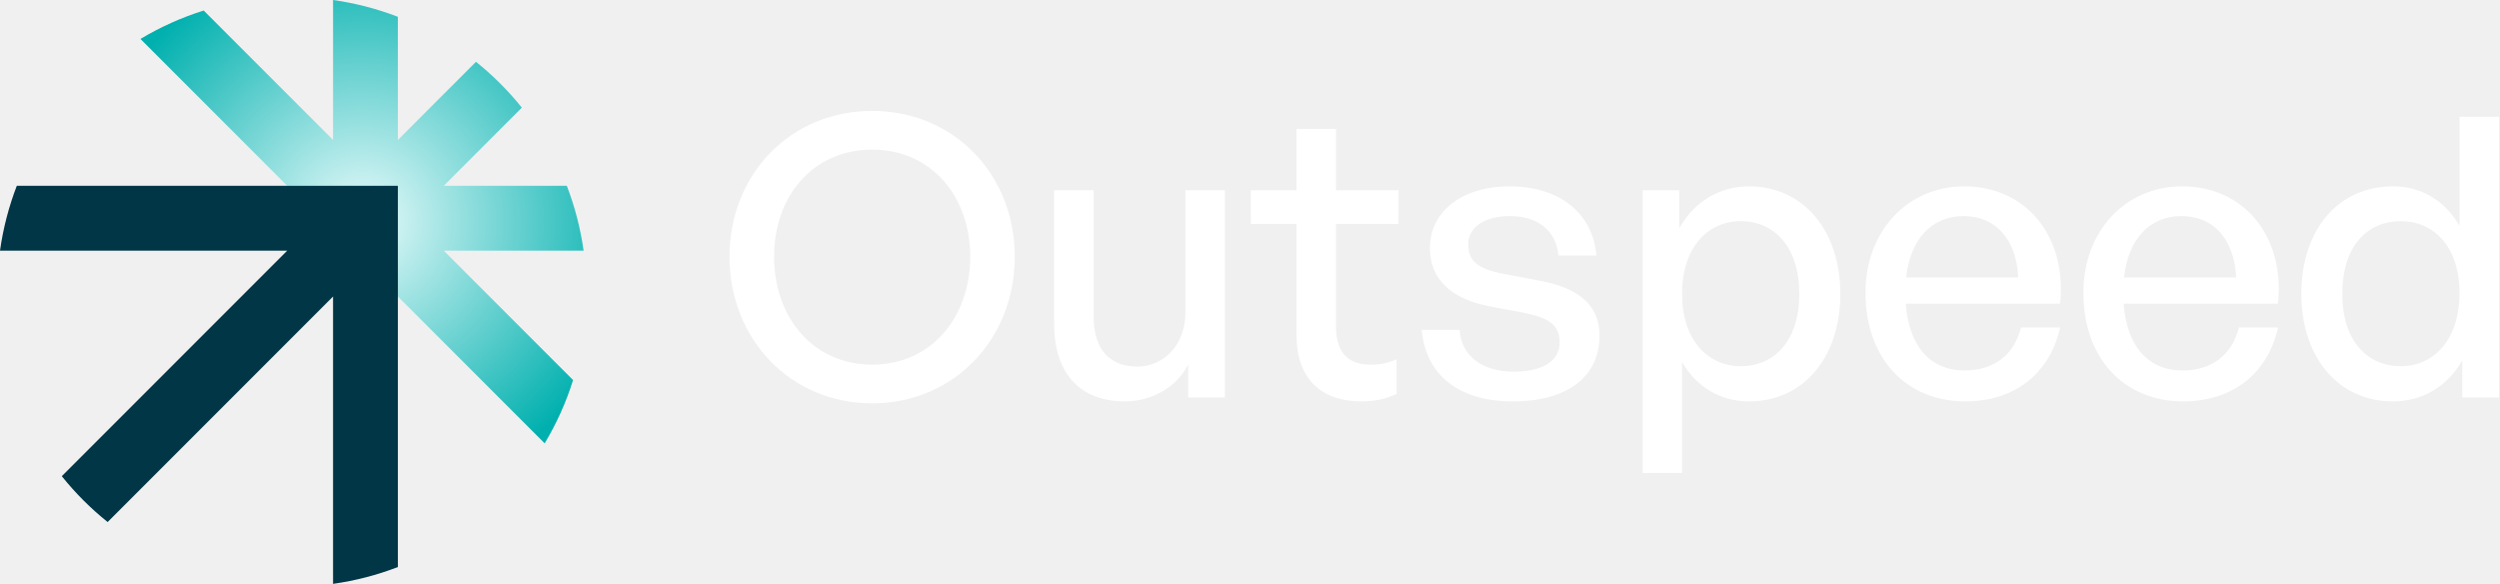
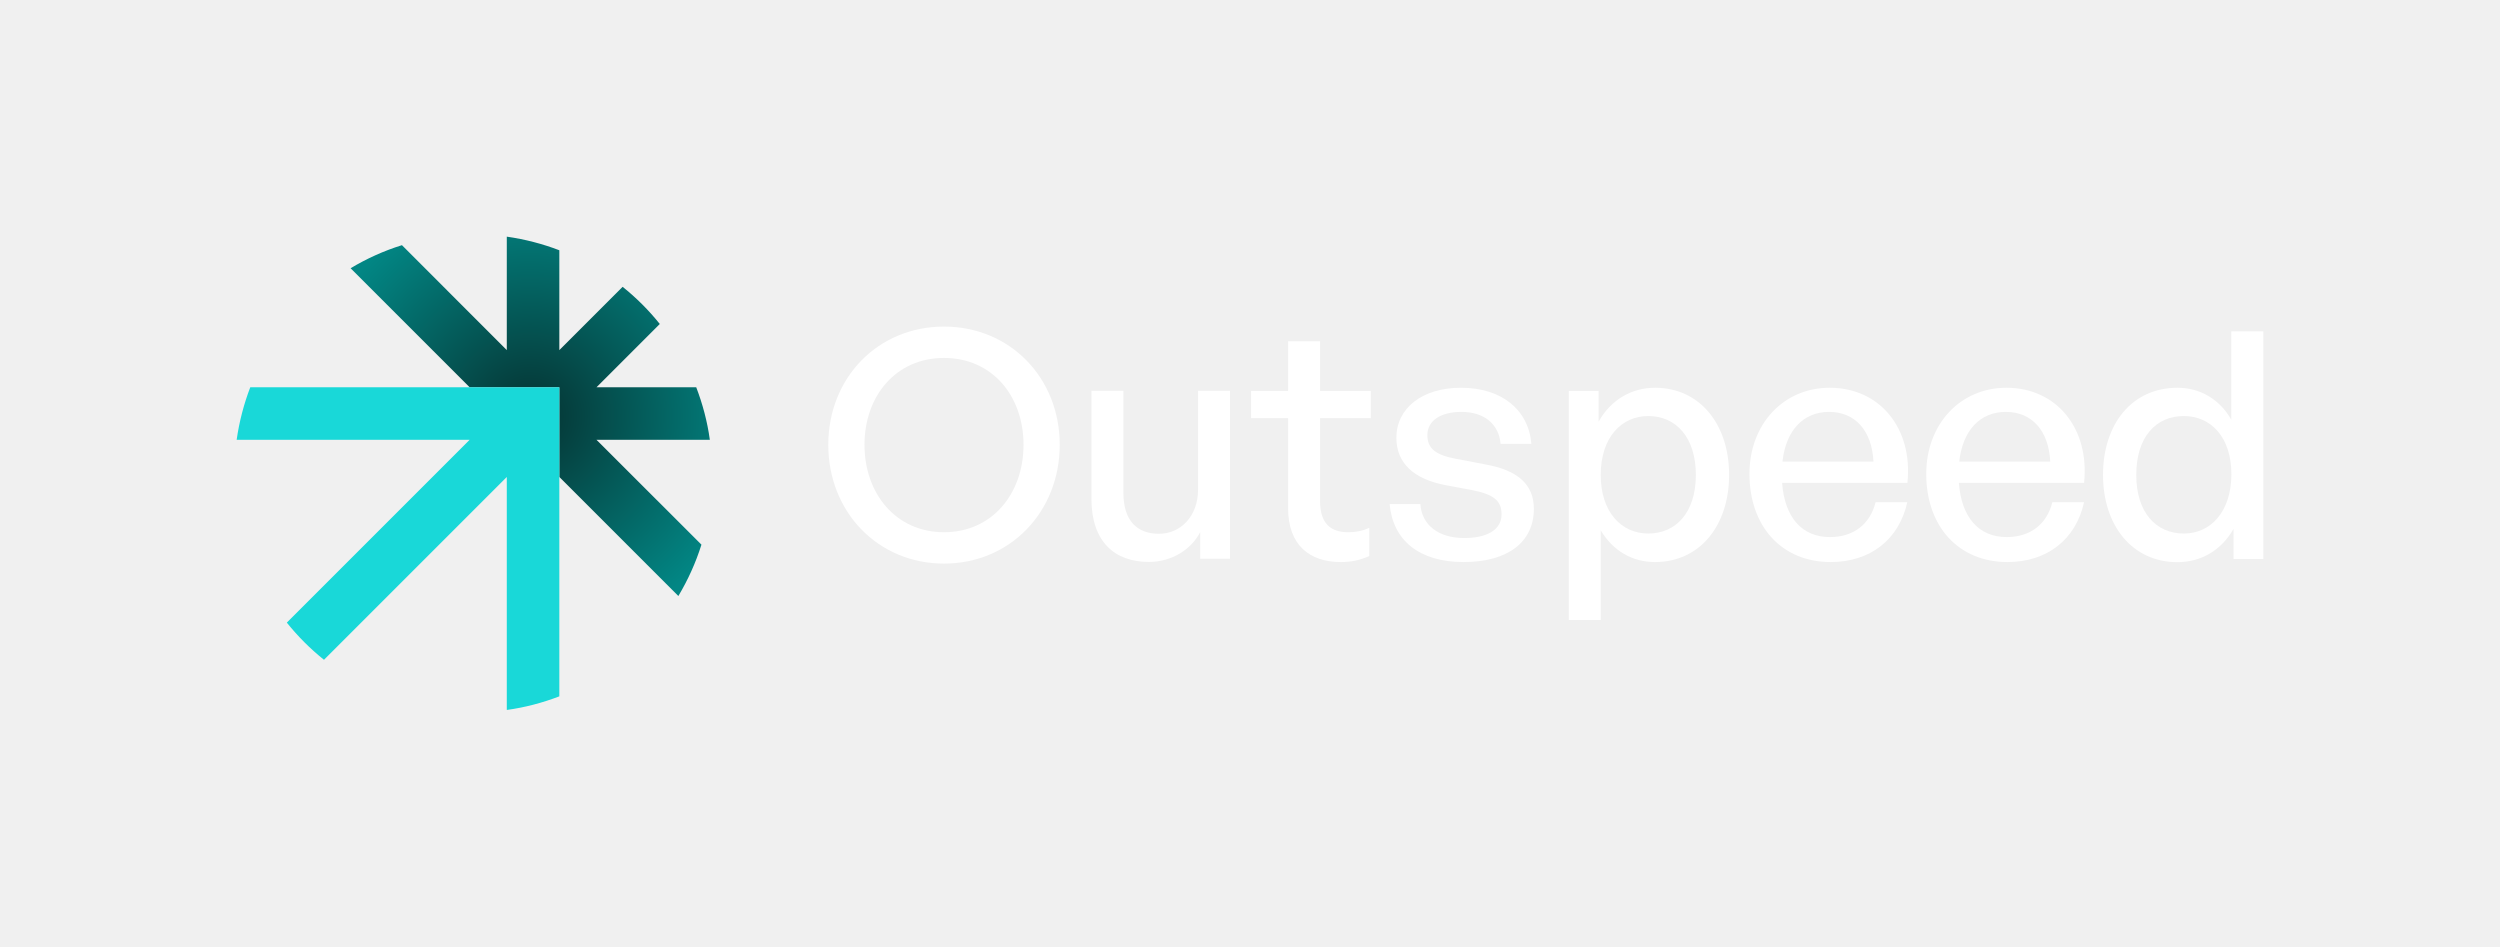
- <svg xmlns="http://www.w3.org/2000/svg" version="1.1" viewBox="0 0 2283.705 533.333">
-   <defs id="defs6">
-     <clipPath clipPathUnits="userSpaceOnUse" id="clipPath20">
-       <path d="m 428.275,504.12 -88.65,88.66 c -15.329,-4.797 -29.86,-11.36 -43.371,-19.469 v 0 L 396.87,472.705 h 75.835 V 396.859 L 573.302,296.264 c 8.118,13.511 14.681,28.042 19.478,43.36 v 0 l -88.659,88.65 H 600 c -2.171,15.44 -6.078,30.315 -11.522,44.431 v 0 H 504.13 l 53.53,53.529 c -9.291,11.592 -19.833,22.135 -31.426,31.425 v 0 L 472.705,504.12 v 84.358 c -14.116,5.443 -28.991,9.351 -44.43,11.522 v 0 z" id="path18" />
-     </clipPath>
-     <radialGradient fx="0" fy="0" cx="0" cy="0" r="1" gradientUnits="userSpaceOnUse" gradientTransform="matrix(-131.3004,136.0226,136.0226,131.3004,448.1272,448.1319)" spreadMethod="pad" id="radialGradient30">
-       <stop style="stop-opacity:1;stop-color:#eafbfb" offset="0" id="stop26" />
-       <stop style="stop-opacity:1;stop-color:#00b0ae" offset="1" id="stop28" />
-     </radialGradient>
-     <clipPath clipPathUnits="userSpaceOnUse" id="clipPath40">
-       <path d="M 0,800 H 2112.78 V 0 H 0 Z" id="path38" />
-     </clipPath>
-   </defs>
-   <g id="g10" transform="matrix(1.333333,0,0,-1.333333,-266.6675,800)">
-     <g id="g14">
-       <g id="g16" clip-path="url(#clipPath20)">
-         <g id="g22">
-           <g id="g24">
-             <path d="m 428.275,504.12 -88.65,88.66 c -15.329,-4.797 -29.86,-11.36 -43.371,-19.469 v 0 L 396.87,472.705 h 75.835 V 396.859 L 573.302,296.264 c 8.118,13.511 14.681,28.042 19.478,43.36 v 0 l -88.659,88.65 H 600 c -2.171,15.44 -6.078,30.315 -11.522,44.431 v 0 H 504.13 l 53.53,53.529 c -9.291,11.592 -19.833,22.135 -31.426,31.425 v 0 L 472.705,504.12 v 84.358 c -14.116,5.443 -28.991,9.351 -44.43,11.522 v 0 z" style="fill:url(#radialGradient30);stroke:none" id="path32" />
-           </g>
-         </g>
+ <svg xmlns="http://www.w3.org/2000/svg" version="1.1" id="Layer_1" x="0px" y="0px" viewBox="0 0 2112.8 800" xml:space="preserve">
+   <style type="text/css">
+ 	.st0{fill:#080808;}
+ 	.st1{fill:url(#SVGID_1_);}
+ 	.st2{fill:#19D8D8;}
+ 	.st3{fill:#FFFFFF;}
+ </style>
+   <g>
+     <g>
+       <g>
+         <radialGradient id="SVGID_1_" cx="448.127" cy="351.868" r="189.055" gradientUnits="userSpaceOnUse">
+           <stop offset="0" style="stop-color:#063231" />
+           <stop offset="1" style="stop-color:#028684" />
+         </radialGradient>
+         <path class="st1" d="M504.1,371.7l88.7,88.6c-4.8,15.3-11.4,29.8-19.5,43.4L472.7,403.1v-75.8h-75.8L296.3,226.7     c13.5-8.1,28-14.7,43.4-19.5l88.6,88.7V200c15.4,2.2,30.3,6.1,44.4,11.5v84.4l53.5-53.5c11.6,9.3,22.1,19.8,31.4,31.4l-53.5,53.5     h84.3c5.4,14.1,9.4,29,11.5,44.4H504.1z" />
+         <path class="st2" d="M472.7,327.3v261.2c-14.1,5.4-29,9.4-44.4,11.5V403.1L273.8,557.6c-11.6-9.3-22.1-19.8-31.4-31.4     l154.5-154.5H200c2.2-15.4,6.1-30.3,11.5-44.4H472.7z" />
      </g>
-     </g>
-     <g id="g34">
-       <g id="g36" clip-path="url(#clipPath40)">
-         <g id="g42" transform="translate(472.7056,472.7052)">
-           <path d="m 0,0 v -261.184 c -14.117,-5.442 -28.991,-9.35 -44.431,-11.521 V -75.846 L -198.94,-230.354 c -11.582,9.28 -22.124,19.822 -31.414,31.414 l 154.508,154.509 h -196.859 c 2.171,15.44 6.079,30.314 11.521,44.431 z" style="fill:#003645;fill-opacity:1;fill-rule:nonzero;stroke:none" id="path44" />
-         </g>
-         <g id="g46" transform="translate(797.7554,350.1898)" style="fill:#ffffff;fill-opacity:1">
-           <path d="m 0,0 c -40.71,0 -67.224,32.671 -67.224,73.915 0,41.243 26.514,73.381 67.224,73.381 40.71,0 67.224,-32.138 67.224,-73.381 C 67.224,32.671 40.71,0 0,0 m 0,173.81 c -55.708,0 -97.755,-43.119 -97.755,-99.895 0,-56.776 42.047,-100.429 97.755,-100.429 55.708,0 97.755,43.653 97.755,100.429 0,56.776 -42.047,99.895 -97.755,99.895" style="fill:#ffffff;fill-opacity:1;fill-rule:nonzero;stroke:none" id="path48" />
-         </g>
-         <g id="g50" transform="translate(1012.479,386.0749)" style="fill:#ffffff;fill-opacity:1">
-           <path d="M 0,0 V 83.559 H 27.05 V -58.384 H 1.875 v 22.496 c -7.499,-14.73 -24.104,-25.175 -43.387,-25.175 -28.656,0 -48.475,16.873 -48.475,53.296 v 91.326 h 27.05 V -2.41 c 0,-24.64 12.319,-34.817 29.995,-34.817 C -14.73,-37.227 0,-22.229 0,0" style="fill:#ffffff;fill-opacity:1;fill-rule:nonzero;stroke:none" id="path52" />
-         </g>
-         <g id="g54" transform="translate(1157.174,353.9366)" style="fill:#ffffff;fill-opacity:1">
-           <path d="m 0,0 v -23.836 c -8.302,-3.749 -15.533,-5.088 -24.104,-5.088 -26.246,0 -44.458,14.194 -44.458,45.529 v 76.06 h -31.334 v 23.033 h 31.334 v 42.047 h 27.05 V 115.698 H 1.339 V 92.665 h -42.851 v -69.9 c 0,-19.551 9.374,-26.514 23.836,-26.514 6.428,0 12.052,1.071 17.676,3.749" style="fill:#ffffff;fill-opacity:1;fill-rule:nonzero;stroke:none" id="path56" />
-         </g>
-         <g id="g58" transform="translate(1296.289,370.0058)" style="fill:#ffffff;fill-opacity:1">
-           <path d="m 0,0 c 0,-27.853 -21.693,-44.993 -59.456,-44.993 -37.494,0 -59.723,18.479 -62.401,49.01 h 25.978 c 1.071,-17.676 15.266,-28.656 36.959,-28.656 19.015,0 31.602,6.695 31.602,20.086 0,11.784 -7.231,16.873 -24.906,20.354 l -23.033,4.285 c -26.246,5.089 -40.976,18.48 -40.976,39.905 0,24.907 21.693,42.316 54.635,42.316 34.013,0 57.045,-18.212 59.455,-47.404 h -25.978 c -1.607,17.14 -14.194,27.049 -33.209,27.049 -17.141,0 -28.657,-7.231 -28.657,-19.55 0,-11.517 7.231,-16.873 24.372,-20.087 l 24.103,-4.553 C -13.391,32.674 0,20.354 0,0" style="fill:#ffffff;fill-opacity:1;fill-rule:nonzero;stroke:none" id="path60" />
-         </g>
-         <g id="g62" transform="translate(1393.042,349.1169)" style="fill:#ffffff;fill-opacity:1">
-           <path d="m 0,0 c -22.762,0 -40.171,18.212 -40.171,49.546 0,31.868 17.678,49.816 40.171,49.816 23.301,0 40.176,-17.948 40.176,-49.816 C 40.176,17.673 23.301,0 0,0 m 5.628,123.197 c -20.088,0 -37.496,-10.449 -47.675,-28.66 v 25.98 H -67.219 V -73.117 h 27.048 V 2.68 c 10.179,-17.145 26.515,-26.784 45.799,-26.784 38.031,0 62.669,30.8 62.669,73.65 0,42.85 -24.908,73.651 -62.669,73.651" style="fill:#ffffff;fill-opacity:1;fill-rule:nonzero;stroke:none" id="path64" />
-         </g>
-         <g id="g66" transform="translate(1506.437,409.9092)" style="fill:#ffffff;fill-opacity:1">
-           <path d="M 0,0 C 2.944,26.514 17.678,42.047 39.367,42.047 61.331,42.047 75.527,26.25 76.864,0 Z m 39.906,62.404 c -39.103,0 -67.758,-30.8 -67.758,-72.847 0,-44.726 27.582,-74.454 68.562,-74.454 33.474,0 57.848,19.015 64.809,50.619 H 78.74 c -4.556,-18.481 -18.481,-29.463 -38.569,-29.463 -23.835,0 -38.295,16.874 -40.441,45.799 h 105.789 c 4.825,46.063 -23.296,80.346 -65.613,80.346" style="fill:#ffffff;fill-opacity:1;fill-rule:nonzero;stroke:none" id="path68" />
-         </g>
-         <g id="g70" transform="translate(1655.782,409.9092)" style="fill:#ffffff;fill-opacity:1">
-           <path d="M 0,0 C 2.944,26.514 17.673,42.047 39.367,42.047 61.326,42.047 75.521,26.25 76.864,0 Z m 39.901,62.404 c -39.098,0 -67.758,-30.8 -67.758,-72.847 0,-44.726 27.587,-74.454 68.561,-74.454 33.48,0 57.849,19.015 64.815,50.619 H 78.735 c -4.551,-18.481 -18.476,-29.463 -38.564,-29.463 -23.835,0 -38.3,16.874 -40.441,45.799 h 105.789 c 4.82,46.063 -23.302,80.346 -65.618,80.346" style="fill:#ffffff;fill-opacity:1;fill-rule:nonzero;stroke:none" id="path72" />
-         </g>
-         <g id="g74" transform="translate(1845.555,349.1169)" style="fill:#ffffff;fill-opacity:1">
-           <path d="m 0,0 c -23.565,0 -40.171,17.942 -40.171,49.546 0,32.138 16.606,49.816 40.171,49.816 22.498,0 40.176,-17.409 40.176,-49.282 C 40.176,18.746 23.032,0 0,0 M 40.176,170.867 V 96.149 c -9.909,17.403 -26.514,27.048 -45.53,27.048 -38.299,0 -62.938,-30.531 -62.938,-73.651 0,-42.586 24.639,-73.65 62.938,-73.65 20.083,0 37.227,10.178 47.401,28.121 v -25.442 h 25.177 v 192.292 z" style="fill:#ffffff;fill-opacity:1;fill-rule:nonzero;stroke:none" id="path76" />
-         </g>
+       <g>
+         <path class="st3" d="M797.8,276c-55.7,0-97.8,43.1-97.8,99.9s42,100.4,97.8,100.4s97.8-43.7,97.8-100.4S853.5,276,797.8,276z      M797.8,449.8c-40.7,0-67.2-32.7-67.2-73.9s26.5-73.4,67.2-73.4c40.7,0,67.2,32.1,67.2,73.4S838.5,449.8,797.8,449.8z" />
+         <path class="st3" d="M1012.5,413.9v-83.6h27v141.9h-25.2v-22.5c-7.5,14.7-24.1,25.2-43.4,25.2c-28.7,0-48.5-16.9-48.5-53.3v-91.3     h27v86c0,24.6,12.3,34.8,30,34.8C997.7,451.2,1012.5,436.2,1012.5,413.9z" />
+         <path class="st3" d="M1157.2,446.1v23.8c-8.3,3.7-15.5,5.1-24.1,5.1c-26.2,0-44.5-14.2-44.5-45.5v-76.1h-31.3v-23h31.3v-42h27v42     h42.9v23h-42.9v69.9c0,19.6,9.4,26.5,23.8,26.5C1145.9,449.8,1151.5,448.7,1157.2,446.1z" />
+         <path class="st3" d="M1296.3,430c0,27.9-21.7,45-59.5,45c-37.5,0-59.7-18.5-62.4-49h26c1.1,17.7,15.3,28.7,37,28.7     c19,0,31.6-6.7,31.6-20.1c0-11.8-7.2-16.9-24.9-20.4l-23-4.3c-26.2-5.1-41-18.5-41-39.9c0-24.9,21.7-42.3,54.6-42.3     c34,0,57,18.2,59.5,47.4h-26c-1.6-17.1-14.2-27-33.2-27c-17.1,0-28.7,7.2-28.7,19.6c0,11.5,7.2,16.9,24.4,20.1l24.1,4.6     C1282.9,397.3,1296.3,409.6,1296.3,430z" />
+         <path class="st3" d="M1398.7,327.7c-20.1,0-37.5,10.4-47.7,28.7v-26h-25.2V524h27v-75.8c10.2,17.1,26.5,26.8,45.8,26.8     c38,0,62.7-30.8,62.7-73.7S1436.4,327.7,1398.7,327.7z M1393,450.9c-22.8,0-40.2-18.2-40.2-49.5c0-31.9,17.7-49.8,40.2-49.8     c23.3,0,40.2,17.9,40.2,49.8C1433.2,433.2,1416.3,450.9,1393,450.9z" />
+         <path class="st3" d="M1546.3,327.7c-39.1,0-67.8,30.8-67.8,72.8c0,44.7,27.6,74.5,68.6,74.5c33.5,0,57.8-19,64.8-50.6h-26.8     c-4.6,18.5-18.5,29.5-38.6,29.5c-23.8,0-38.3-16.9-40.4-45.8H1612C1616.8,362,1588.7,327.7,1546.3,327.7z M1506.4,390.1     c2.9-26.5,17.7-42,39.4-42c22,0,36.2,15.8,37.5,42H1506.4z" />
+         <path class="st3" d="M1695.7,327.7c-39.1,0-67.8,30.8-67.8,72.8c0,44.7,27.6,74.5,68.6,74.5c33.5,0,57.8-19,64.8-50.6h-26.8     c-4.6,18.5-18.5,29.5-38.6,29.5c-23.8,0-38.3-16.9-40.4-45.8h105.8C1766.1,362,1738,327.7,1695.7,327.7z M1655.8,390.1     c2.9-26.5,17.7-42,39.4-42c22,0,36.2,15.8,37.5,42H1655.8z" />
+         <path class="st3" d="M1885.7,280v74.7c-9.9-17.4-26.5-27-45.5-27c-38.3,0-62.9,30.5-62.9,73.7c0,42.6,24.6,73.7,62.9,73.7     c20.1,0,37.2-10.2,47.4-28.1v25.4h25.2V280H1885.7z M1845.6,450.9c-23.6,0-40.2-17.9-40.2-49.5c0-32.1,16.6-49.8,40.2-49.8     c22.5,0,40.2,17.4,40.2,49.3C1885.7,432.1,1868.6,450.9,1845.6,450.9z" />
      </g>
    </g>
  </g>
</svg>
